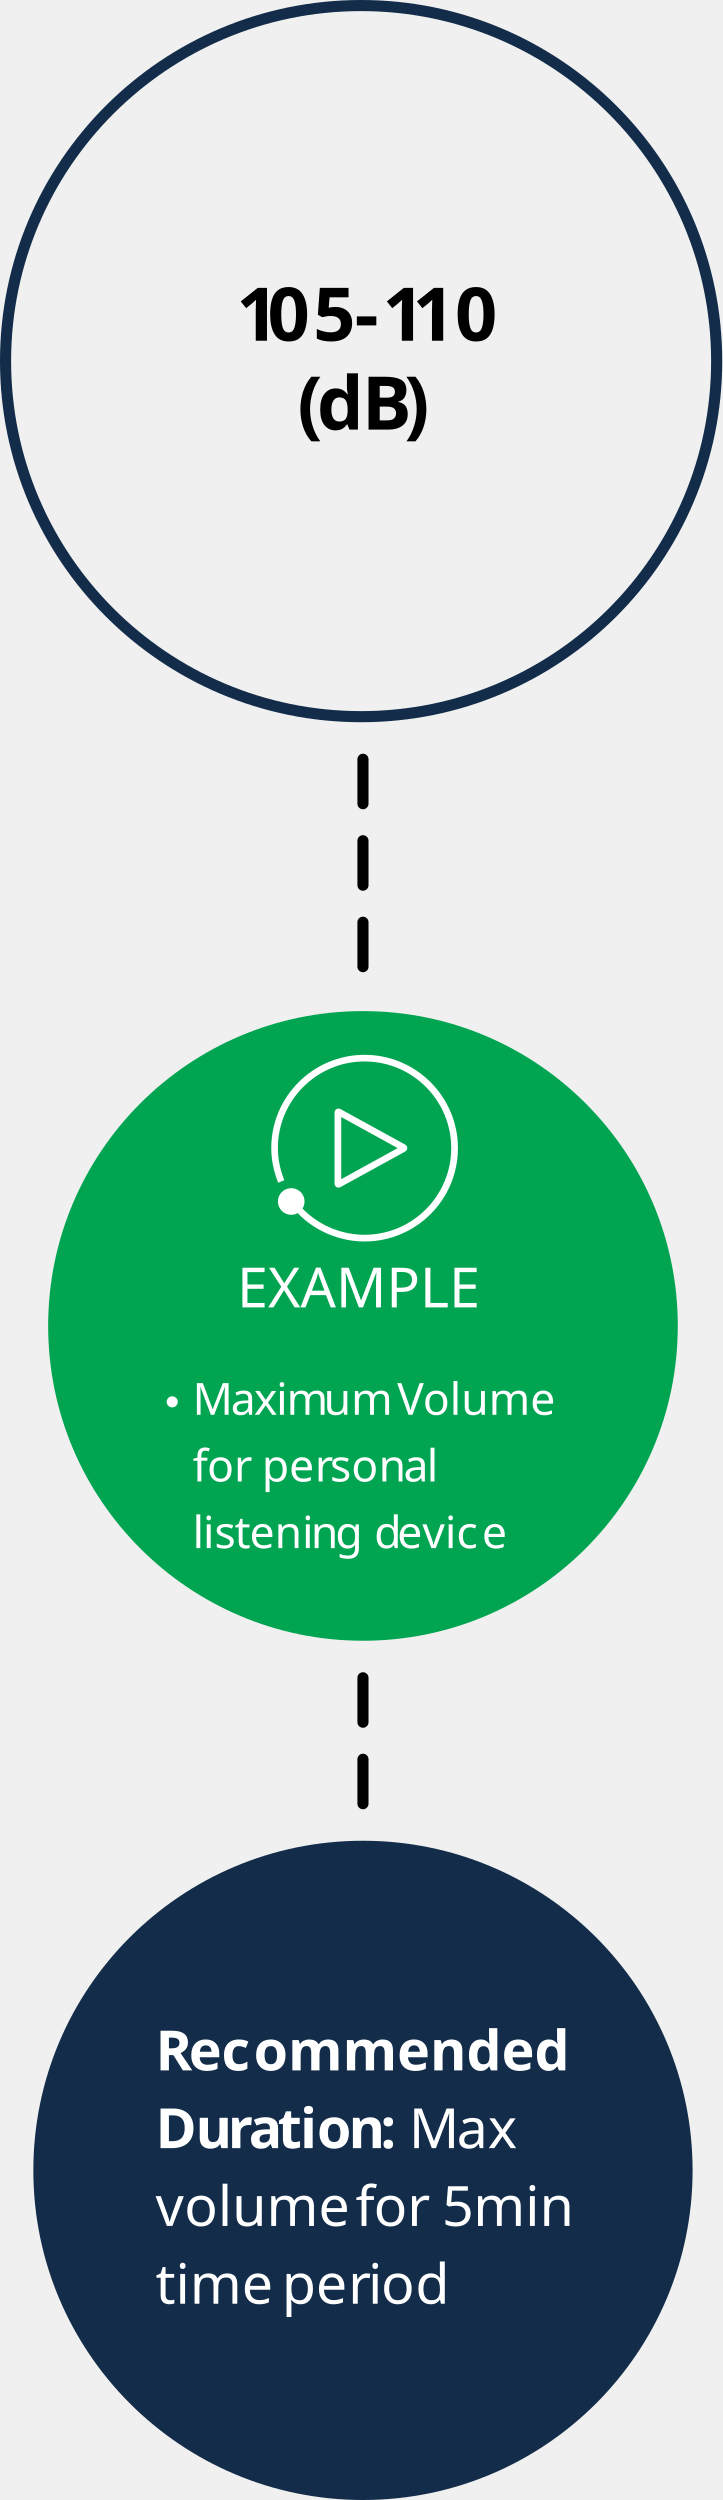
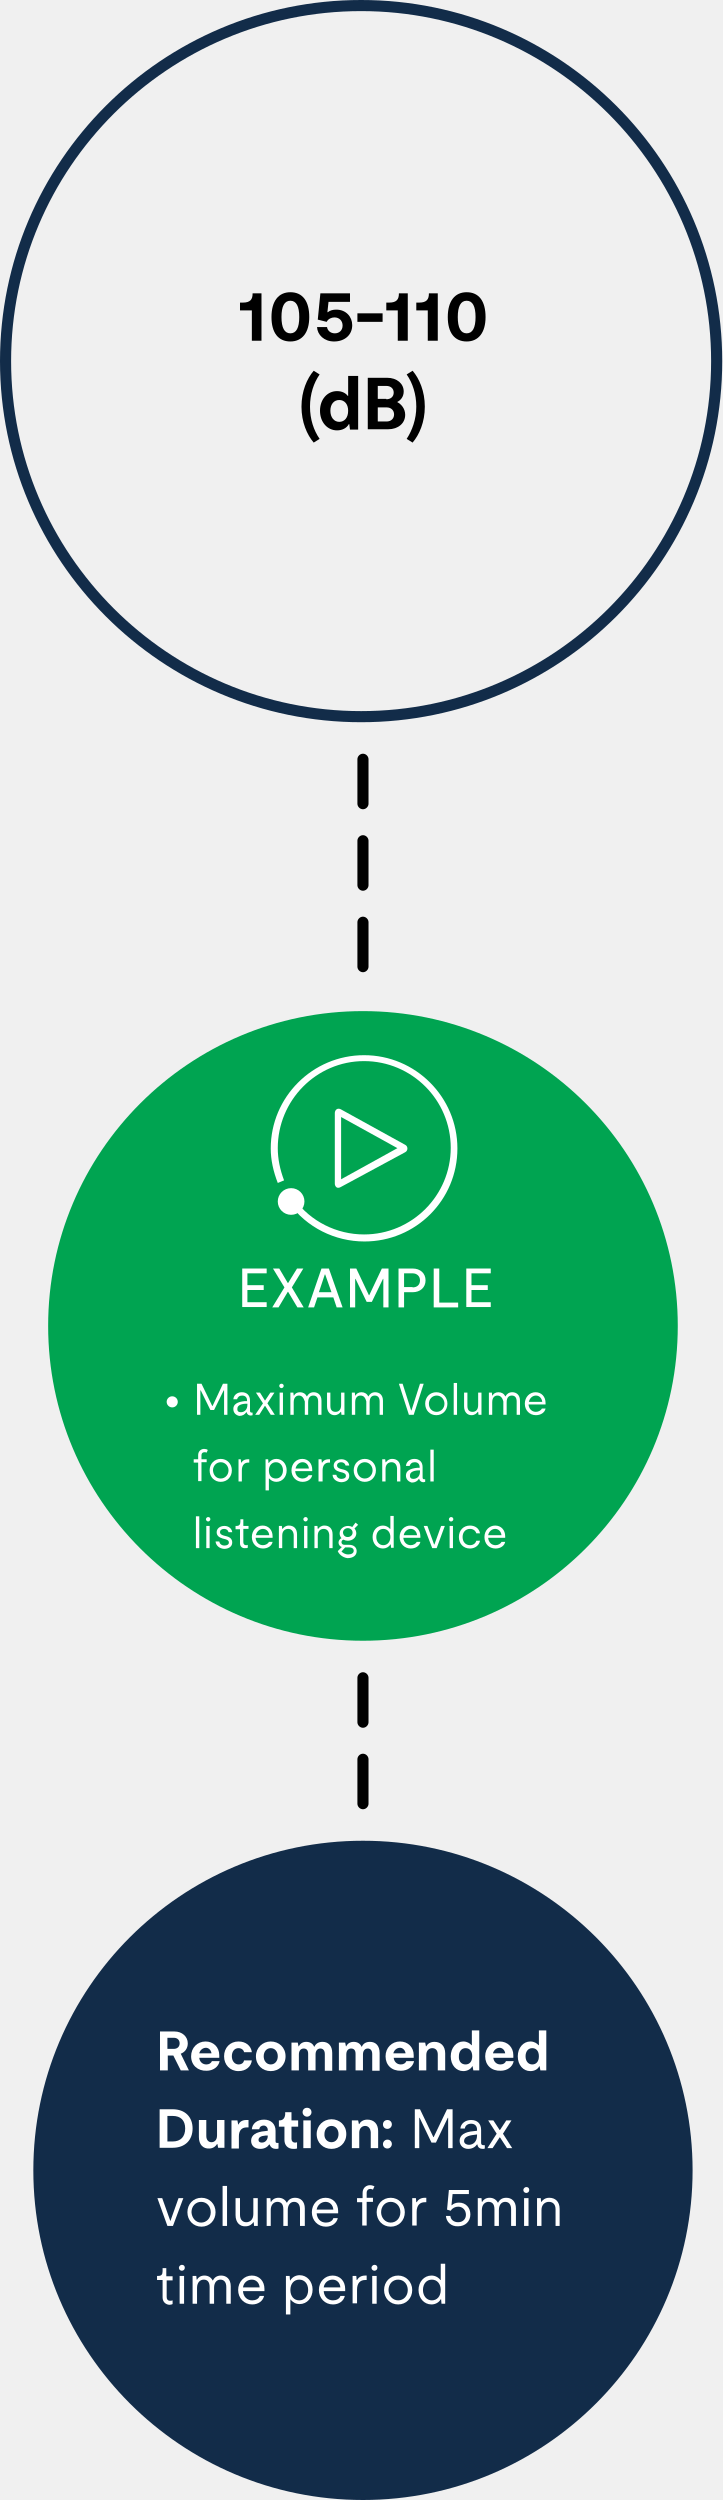
- <svg xmlns="http://www.w3.org/2000/svg" id="Working_File" viewBox="0 0 195 675">
-   <defs>
-     <style>.cls-1,.cls-2,.cls-3{fill:none;}.cls-4{letter-spacing:-.01em;}.cls-5{letter-spacing:.01em;}.cls-6{letter-spacing:-.04em;}.cls-7{letter-spacing:-.02em;}.cls-8{letter-spacing:-.02em;}.cls-9{font-size:12px;}.cls-9,.cls-10,.cls-11,.cls-12,.cls-13{fill:#fff;}.cls-9,.cls-10,.cls-12,.cls-14,.cls-15,.cls-13{isolation:isolate;}.cls-9,.cls-13{font-family:ULModerat-Regular, 'UL Moderat';}.cls-16{letter-spacing:0em;}.cls-17{letter-spacing:0em;}.cls-18{letter-spacing:0em;}.cls-10,.cls-12,.cls-13{font-size:15px;}.cls-10,.cls-14{font-family:ULModerat-Bold, 'UL Moderat';font-weight:700;}.cls-19{fill:#00a451;}.cls-20{fill:#122c49;}.cls-21{letter-spacing:-.02em;}.cls-22{letter-spacing:-.02em;}.cls-12{font-family:ULModerat-Medium, 'UL Moderat';font-weight:500;}.cls-23{letter-spacing:-.01em;}.cls-24{letter-spacing:0em;}.cls-25{letter-spacing:0em;}.cls-26{letter-spacing:0em;}.cls-14{font-size:20px;}.cls-27{letter-spacing:-.04em;}.cls-28{letter-spacing:0em;}.cls-29{letter-spacing:0em;}.cls-30{letter-spacing:0em;}.cls-31{letter-spacing:-.03em;}.cls-32{letter-spacing:-.01em;}.cls-33{letter-spacing:0em;}.cls-34{letter-spacing:-.06em;}.cls-35{letter-spacing:0em;}.cls-36{letter-spacing:0em;}.cls-37{letter-spacing:-.05em;}.cls-38{letter-spacing:0em;}.cls-2{stroke:#000;stroke-linecap:round;}.cls-2,.cls-3{stroke-width:3px;}.cls-3{stroke:#122c49;}.cls-39{letter-spacing:-.02em;}.cls-40{letter-spacing:-.02em;}.cls-41{letter-spacing:-.07em;}.cls-42{letter-spacing:0em;}.cls-43{letter-spacing:0em;}.cls-44{letter-spacing:-.01em;}.cls-45{letter-spacing:0em;}.cls-46{letter-spacing:-.02em;}.cls-47{letter-spacing:-.02em;}</style>
-   </defs>
-   <line id="Line_118" class="cls-2" x1="98" y1="453" x2="98" y2="465" />
-   <line id="Line_119" class="cls-2" x1="98" y1="249" x2="98" y2="261" />
-   <line id="Line_134" class="cls-2" x1="98" y1="227" x2="98" y2="239" />
-   <line id="Line_135" class="cls-2" x1="98" y1="205" x2="98" y2="217" />
-   <line id="Line_120" class="cls-2" x1="98" y1="475" x2="98" y2="487" />
+ <svg xmlns="http://www.w3.org/2000/svg" version="1.1" id="Working_File" x="0px" y="0px" viewBox="0 0 195 675" style="enable-background:new 0 0 195 675;" xml:space="preserve">
+   <style type="text/css">
+ 	.st0{fill:none;}
+ 	.st1{fill:#122C49;}
+ 	.st2{fill:#00A451;}
+ 	.st3{enable-background:new    ;}
+ 	.st4{fill:#FFFFFF;}
+ </style>
+   <g id="Line_118">
+     <path d="M98,466.5c-0.8,0-1.5-0.7-1.5-1.5v-12c0-0.8,0.7-1.5,1.5-1.5c0.8,0,1.5,0.7,1.5,1.5v12C99.5,465.8,98.8,466.5,98,466.5z" />
+   </g>
+   <g id="Line_119">
+     <path d="M98,262.5c-0.8,0-1.5-0.7-1.5-1.5v-12c0-0.8,0.7-1.5,1.5-1.5c0.8,0,1.5,0.7,1.5,1.5v12C99.5,261.8,98.8,262.5,98,262.5z" />
+   </g>
+   <g id="Line_134">
+     <path d="M98,240.5c-0.8,0-1.5-0.7-1.5-1.5v-12c0-0.8,0.7-1.5,1.5-1.5c0.8,0,1.5,0.7,1.5,1.5v12C99.5,239.8,98.8,240.5,98,240.5z" />
+   </g>
+   <g id="Line_135">
+     <path d="M98,218.5c-0.8,0-1.5-0.7-1.5-1.5v-12c0-0.8,0.7-1.5,1.5-1.5c0.8,0,1.5,0.7,1.5,1.5v12C99.5,217.8,98.8,218.5,98,218.5z" />
+   </g>
+   <g id="Line_120">
+     <path d="M98,488.5c-0.8,0-1.5-0.7-1.5-1.5v-12c0-0.8,0.7-1.5,1.5-1.5c0.8,0,1.5,0.7,1.5,1.5v12C99.5,487.8,98.8,488.5,98,488.5z" />
+   </g>
  <g id="Group_188">
    <g id="Ellipse_6">
-       <circle class="cls-1" cx="97.5" cy="97.5" r="97.5" />
-       <circle class="cls-3" cx="97.5" cy="97.5" r="96" />
-     </g>
-     <circle id="Ellipse_53" class="cls-19" cx="98" cy="358" r="85" />
+       <g>
+         <circle class="st0" cx="97.5" cy="97.5" r="97.5" />
+       </g>
+       <g>
+         <path class="st1" d="M97.5,195C43.7,195,0,151.3,0,97.5S43.7,0,97.5,0S195,43.7,195,97.5S151.3,195,97.5,195z M97.5,3     C45.4,3,3,45.4,3,97.5S45.4,192,97.5,192S192,149.6,192,97.5S149.6,3,97.5,3z" />
+       </g>
+     </g>
+     <g id="Ellipse_53">
+       <circle class="st2" cx="98" cy="358" r="85" />
+     </g>
    <g id="Group_86">
      <g id="Group_35">
        <g id="Group_27">
-           <g id="Maximum_Volume_for_personal_listening_device" class="cls-15">
-             <text class="cls-9" transform="translate(52 382)">
-               <tspan class="cls-22" x="0" y="0">M</tspan>
-               <tspan x="10.31" y="0">a</tspan>
-               <tspan class="cls-45" x="16.56" y="0">x</tspan>
-               <tspan class="cls-28" x="22.57" y="0">i</tspan>
-               <tspan class="cls-45" x="25.38" y="0">m</tspan>
-               <tspan class="cls-28" x="35.39" y="0">um </tspan>
-               <tspan class="cls-34" x="55.24" y="0">V</tspan>
-               <tspan x="62.17" y="0">olume </tspan>
-             </text>
-             <text class="cls-9" transform="translate(52 400)">
-               <tspan class="cls-7" x="0" y="0">f</tspan>
-               <tspan x="3.92" y="0">or </tspan>
-               <tspan class="cls-26" x="18.7" y="0">p</tspan>
-               <tspan class="cls-28" x="26.05" y="0">e</tspan>
-               <tspan class="cls-47" x="33.02" y="0">r</tspan>
-               <tspan class="cls-35" x="37.1" y="0">s</tspan>
-               <tspan x="42.86" y="0">o</tspan>
-               <tspan class="cls-45" x="50.23" y="0">n</tspan>
-               <tspan class="cls-16" x="56.95" y="0">a</tspan>
-               <tspan class="cls-28" x="63.23" y="0">l </tspan>
-             </text>
-             <text class="cls-9" transform="translate(52 418)">
-               <tspan x="0" y="0">l</tspan>
-               <tspan class="cls-42" x="2.81" y="0">is</tspan>
-               <tspan class="cls-4" x="11.34" y="0">t</tspan>
-               <tspan class="cls-24" x="15.38" y="0">eni</tspan>
-               <tspan class="cls-40" x="31.94" y="0">n</tspan>
-               <tspan x="38.54" y="0">g d</tspan>
-               <tspan class="cls-47" x="55.26" y="0">e</tspan>
-               <tspan class="cls-28" x="62.03" y="0">vi</tspan>
-               <tspan class="cls-42" x="71.24" y="0">c</tspan>
-               <tspan x="78.12" y="0">e</tspan>
-             </text>
+           <g id="Maximum_Volume_for_personal_listening_device">
+             <g class="st3">
+               <path class="st4" d="M53.2,373.6h1.2l2.9,6h0.1l2.8-6h1.2v8.4h-0.9v-6.6h-0.1l-2.6,5.3h-1l-2.6-5.3h-0.1v6.6h-0.9V373.6z" />
+             </g>
+             <g class="st3">
+               <path class="st4" d="M63,380.4c0-1.2,1-1.9,3.1-2.1l0.6,0v-0.2c0-0.8-0.5-1.3-1.3-1.3c-0.8,0-1.2,0.4-1.4,1h-1        c0.1-1.1,1-1.9,2.3-1.9c1.3,0,2.2,0.8,2.2,2.2v2.8c0,0.4,0.2,0.5,0.5,0.5c0,0,0.1,0,0.2,0v0.7c-0.1,0-0.3,0.1-0.5,0.1        c-0.5,0-1-0.3-1.1-0.9v0h-0.1c-0.4,0.6-1,1-1.9,1C63.7,382.1,63,381.5,63,380.4z M65,381.3c1.1,0,1.8-0.8,1.8-2V379l-0.5,0        c-1.5,0.1-2.2,0.6-2.2,1.3C64,381,64.4,381.3,65,381.3z" />
+             </g>
+             <g class="st3">
+               <path class="st4" d="M71,378.9l-1.9-2.9h1.1l1.3,2.1h0.1L73,376h1.1l-1.9,2.9l2,3.1h-1.1l-1.5-2.4h-0.1L70,382h-1.1L71,378.9z        " />
+             </g>
+             <g class="st3">
+               <path class="st4" d="M76,373.6c0.4,0,0.6,0.3,0.6,0.6s-0.3,0.6-0.6,0.6s-0.6-0.3-0.6-0.6S75.6,373.6,76,373.6z M75.5,376h0.9        v6h-0.9V376z" />
+             </g>
+             <g class="st3">
+               <path class="st4" d="M80.7,376.8c-0.7,0-1.4,0.5-1.4,1.8v3.4h-0.9v-6h0.8l0.1,0.8h0.1c0.2-0.5,0.8-0.9,1.6-0.9        c0.8,0,1.5,0.4,1.8,1.1h0.1c0.3-0.6,0.9-1.1,1.8-1.1c1.1,0,2.1,0.7,2.1,2.3v3.8h-0.9v-3.6c0-1.2-0.6-1.6-1.3-1.6        c-0.8,0-1.4,0.5-1.4,1.8v3.4h-0.9v-3.6C81.9,377.2,81.4,376.8,80.7,376.8z" />
+             </g>
+             <g class="st3">
+               <path class="st4" d="M88.3,379.7V376h0.9v3.6c0,1.2,0.6,1.6,1.4,1.6c0.8,0,1.5-0.5,1.5-1.8V376h0.9v6h-0.8l-0.1-0.8h-0.1        c-0.3,0.4-0.8,0.9-1.7,0.9C89.3,382.1,88.3,381.3,88.3,379.7z" />
+               <path class="st4" d="M97.3,376.8c-0.7,0-1.4,0.5-1.4,1.8v3.4H95v-6h0.8l0.1,0.8h0.1c0.2-0.5,0.8-0.9,1.6-0.9        c0.8,0,1.5,0.4,1.8,1.1h0.1c0.3-0.6,0.9-1.1,1.8-1.1c1.1,0,2.1,0.7,2.1,2.3v3.8h-0.9v-3.6c0-1.2-0.6-1.6-1.3-1.6        c-0.8,0-1.4,0.5-1.4,1.8v3.4h-0.9v-3.6C98.6,377.2,98.1,376.8,97.3,376.8z" />
+             </g>
+             <g class="st3">
+               <path class="st4" d="M107.7,373.6h1l2.3,7.2h0.1l2.3-7.2h1l-2.7,8.4h-1.3L107.7,373.6z" />
+             </g>
+             <g class="st3">
+               <path class="st4" d="M114.8,379c0-1.8,1.3-3.1,3-3.1c1.7,0,3,1.3,3,3.1c0,1.8-1.3,3.1-3,3.1        C116.1,382.1,114.8,380.8,114.8,379z M117.9,381.2c1.2,0,2.1-1,2.1-2.2c0-1.2-0.9-2.2-2.1-2.2c-1.2,0-2.1,1-2.1,2.2        C115.8,380.3,116.7,381.2,117.9,381.2z" />
+               <path class="st4" d="M122.5,373.4h0.9v8.6h-0.9V373.4z" />
+               <path class="st4" d="M125.3,379.7V376h0.9v3.6c0,1.2,0.6,1.6,1.4,1.6c0.8,0,1.5-0.5,1.5-1.8V376h0.9v6h-0.8l-0.1-0.8h-0.1        c-0.3,0.4-0.8,0.9-1.7,0.9C126.2,382.1,125.3,381.3,125.3,379.7z" />
+               <path class="st4" d="M134.3,376.8c-0.7,0-1.4,0.5-1.4,1.8v3.4h-0.9v-6h0.8l0.1,0.8h0.1c0.2-0.5,0.8-0.9,1.6-0.9        c0.8,0,1.5,0.4,1.8,1.1h0.1c0.3-0.6,0.9-1.1,1.8-1.1c1.1,0,2.1,0.7,2.1,2.3v3.8h-0.9v-3.6c0-1.2-0.6-1.6-1.3-1.6        c-0.8,0-1.4,0.5-1.4,1.8v3.4h-0.9v-3.6C135.6,377.2,135,376.8,134.3,376.8z" />
+               <path class="st4" d="M141.7,379c0-1.8,1.3-3.1,2.9-3.1c1.6,0,2.7,1.2,2.7,2.9c0,0.1,0,0.3,0,0.4h-4.6c0.1,1.2,0.9,2,2,2        c0.7,0,1.4-0.4,1.6-0.9h1c-0.2,1.1-1.3,1.8-2.6,1.8C143,382.1,141.7,380.8,141.7,379z M146.4,378.5c-0.1-1-0.8-1.7-1.7-1.7        s-1.7,0.7-1.9,1.7H146.4z" />
+             </g>
+             <g class="st3">
+               <path class="st4" d="M53.5,394.9h-1.2V394h1.2v-1.1c0-1.1,0.8-1.7,1.6-1.7c0.4,0,0.8,0.1,1,0.3l-0.3,0.7        c-0.2-0.1-0.4-0.1-0.6-0.1c-0.5,0-0.8,0.3-0.8,0.8v1.1h1.4v0.8h-1.4v5.1h-0.9V394.9z" />
+             </g>
+             <g class="st3">
+               <path class="st4" d="M56.6,397c0-1.8,1.3-3.1,3-3.1c1.7,0,3,1.3,3,3.1c0,1.8-1.3,3.1-3,3.1C57.9,400.1,56.6,398.8,56.6,397z         M59.6,399.2c1.2,0,2.1-1,2.1-2.2c0-1.2-0.9-2.2-2.1-2.2c-1.2,0-2.1,1-2.1,2.2C57.6,398.3,58.4,399.2,59.6,399.2z" />
+               <path class="st4" d="M64.2,394H65l0.1,0.9h0.1c0.2-0.4,0.7-0.9,1.8-0.9c0.1,0,0.2,0,0.3,0v0.9c-0.2,0-0.2,0-0.3,0        c-1,0-1.7,0.7-1.7,2.1v3h-0.9V394z" />
+             </g>
+             <g class="st3">
+               <path class="st4" d="M71.6,394h0.8l0.1,1h0.1c0.4-0.7,1.2-1.1,2-1.1c1.6,0,2.8,1.3,2.8,3.1s-1.2,3.1-2.8,3.1        c-0.8,0-1.5-0.4-1.9-0.9h-0.1v3.2h-0.9V394z M74.5,399.2c1.1,0,1.9-0.9,1.9-2.2c0-1.3-0.8-2.2-1.9-2.2c-1.1,0-1.9,0.9-1.9,2.2        C72.6,398.4,73.3,399.2,74.5,399.2z" />
+             </g>
+             <g class="st3">
+               <path class="st4" d="M78.7,397c0-1.8,1.3-3.1,2.9-3.1c1.6,0,2.7,1.2,2.7,2.9c0,0.1,0,0.3,0,0.4h-4.6c0.1,1.2,0.9,2,2,2        c0.7,0,1.4-0.4,1.6-0.9h1c-0.2,1.1-1.3,1.8-2.6,1.8C80,400.1,78.7,398.8,78.7,397z M83.4,396.5c-0.1-1-0.8-1.7-1.7-1.7        c-0.9,0-1.7,0.7-1.9,1.7H83.4z" />
+             </g>
+             <g class="st3">
+               <path class="st4" d="M86,394h0.8l0.1,0.9h0.1c0.2-0.4,0.7-0.9,1.8-0.9c0.1,0,0.2,0,0.3,0v0.9c-0.2,0-0.2,0-0.3,0        c-1,0-1.7,0.7-1.7,2.1v3H86V394z" />
+             </g>
+             <g class="st3">
+               <path class="st4" d="M89.8,398.2h1c0.1,0.6,0.6,1.1,1.4,1.1c0.7,0,1.2-0.3,1.2-0.8c0-0.5-0.3-0.7-0.9-0.9l-0.8-0.2        c-1-0.3-1.6-0.8-1.6-1.7c0-1,0.9-1.7,2.1-1.7c1.1,0,2,0.7,2.1,1.7h-1c-0.1-0.5-0.5-0.9-1.2-0.9c-0.6,0-1.1,0.3-1.1,0.9        c0,0.4,0.3,0.7,1,0.9l0.8,0.2c1.1,0.3,1.5,0.9,1.5,1.7c0,1.1-1,1.7-2.2,1.7C90.8,400.1,89.8,399.3,89.8,398.2z" />
+             </g>
+             <g class="st3">
+               <path class="st4" d="M95.5,397c0-1.8,1.3-3.1,3-3.1c1.7,0,3,1.3,3,3.1c0,1.8-1.3,3.1-3,3.1C96.8,400.1,95.5,398.8,95.5,397z         M98.5,399.2c1.2,0,2.1-1,2.1-2.2c0-1.2-0.9-2.2-2.1-2.2c-1.2,0-2.1,1-2.1,2.2C96.5,398.3,97.3,399.2,98.5,399.2z" />
+             </g>
+             <g class="st3">
+               <path class="st4" d="M105.7,394.8c-0.8,0-1.6,0.5-1.6,1.8v3.4h-0.9v-6h0.8l0.1,0.8h0.1c0.3-0.4,0.8-0.9,1.7-0.9        c1.3,0,2.2,0.8,2.2,2.4v3.7h-0.9v-3.6C107.1,395.3,106.5,394.8,105.7,394.8z" />
+             </g>
+             <g class="st3">
+               <path class="st4" d="M109.6,398.4c0-1.2,1-1.9,3.1-2.1l0.6,0v-0.2c0-0.8-0.5-1.3-1.3-1.3c-0.8,0-1.2,0.4-1.4,1h-1        c0.1-1.1,1-1.9,2.3-1.9c1.3,0,2.2,0.8,2.2,2.2v2.8c0,0.4,0.2,0.5,0.5,0.5c0,0,0.1,0,0.2,0v0.7c-0.1,0-0.3,0.1-0.5,0.1        c-0.5,0-1-0.3-1.1-0.9v0h-0.1c-0.4,0.6-1,1-1.9,1C110.4,400.1,109.6,399.5,109.6,398.4z M111.6,399.3c1.1,0,1.8-0.8,1.8-2V397        l-0.5,0c-1.5,0.1-2.2,0.6-2.2,1.3C110.6,399,111,399.3,111.6,399.3z" />
+             </g>
+             <g class="st3">
+               <path class="st4" d="M116.2,391.4h0.9v8.6h-0.9V391.4z" />
+             </g>
+             <g class="st3">
+               <path class="st4" d="M52.9,409.4h0.9v8.6h-0.9V409.4z" />
+             </g>
+             <g class="st3">
+               <path class="st4" d="M56.2,409.6c0.4,0,0.6,0.3,0.6,0.6s-0.3,0.6-0.6,0.6s-0.6-0.3-0.6-0.6S55.9,409.6,56.2,409.6z M55.7,412        h0.9v6h-0.9V412z" />
+               <path class="st4" d="M58.2,416.2h1c0.1,0.6,0.6,1.1,1.4,1.1c0.7,0,1.2-0.3,1.2-0.8c0-0.5-0.3-0.7-0.9-0.9l-0.8-0.2        c-1-0.3-1.6-0.8-1.6-1.7c0-1,0.9-1.7,2.1-1.7c1.1,0,2,0.7,2.1,1.7h-1c-0.1-0.5-0.5-0.9-1.2-0.9c-0.6,0-1.1,0.3-1.1,0.9        c0,0.4,0.3,0.7,1,0.9l0.8,0.2c1.1,0.3,1.5,0.9,1.5,1.7c0,1.1-1,1.7-2.2,1.7C59.2,418.1,58.3,417.3,58.2,416.2z" />
+             </g>
+             <g class="st3">
+               <path class="st4" d="M64.8,416.7v-3.8h-1.2V412h0.3c0.7,0,1-0.4,1-1.1l0-0.7h0.8v1.8h1.4v0.8h-1.4v3.6c0,0.5,0.3,0.8,0.7,0.8        c0.2,0,0.4,0,0.5-0.1v0.8c-0.2,0.1-0.4,0.1-0.7,0.1C65.5,418.1,64.8,417.6,64.8,416.7z" />
+             </g>
+             <g class="st3">
+               <path class="st4" d="M68,415c0-1.8,1.3-3.1,2.9-3.1c1.6,0,2.7,1.2,2.7,2.9c0,0.1,0,0.3,0,0.4H69c0.1,1.2,0.9,2,2,2        c0.7,0,1.4-0.4,1.6-0.9h1c-0.2,1.1-1.3,1.8-2.6,1.8C69.3,418.1,68,416.8,68,415z M72.7,414.5c-0.1-1-0.8-1.7-1.7-1.7        c-0.9,0-1.7,0.7-1.9,1.7H72.7z" />
+               <path class="st4" d="M77.8,412.8c-0.8,0-1.6,0.5-1.6,1.8v3.4h-0.9v-6h0.8l0.1,0.8h0.1c0.3-0.4,0.8-0.9,1.7-0.9        c1.3,0,2.2,0.8,2.2,2.4v3.7h-0.9v-3.6C79.2,413.3,78.6,412.8,77.8,412.8z" />
+               <path class="st4" d="M82.5,409.6c0.4,0,0.6,0.3,0.6,0.6s-0.3,0.6-0.6,0.6s-0.6-0.3-0.6-0.6S82.2,409.6,82.5,409.6z M82.1,412        H83v6h-0.9V412z" />
+             </g>
+             <g class="st3">
+               <path class="st4" d="M87.4,412.8c-0.8,0-1.6,0.5-1.6,1.8v3.4h-0.9v-6h0.8l0.1,0.8h0.1c0.3-0.4,0.8-0.9,1.7-0.9        c1.3,0,2.2,0.8,2.2,2.4v3.7h-0.9v-3.6C88.8,413.3,88.2,412.8,87.4,412.8z" />
+             </g>
+             <g class="st3">
+               <path class="st4" d="M91.2,418.8l1.1-1.1c-0.6-0.2-0.9-0.7-0.9-1.2c0-0.6,0.4-1,0.8-1.2c-0.3-0.3-0.5-0.8-0.5-1.3        c0-1.1,1-2,2.3-2c0.4,0,0.8,0.1,1.1,0.3l0.9-1.2l0.7,0.6l-1,1c0.3,0.3,0.5,0.8,0.5,1.3c0,1.1-1,2-2.3,2        c-0.4,0-0.8-0.1-1.2-0.3c-0.3,0.1-0.5,0.4-0.5,0.7c0,0.4,0.3,0.7,0.8,0.7h1.3c1.2,0,2,0.7,2,1.7c0,1.2-1,1.9-2.5,1.9        C92.3,420.5,91.4,419.4,91.2,418.8z M94,419.7c0.8,0,1.5-0.3,1.5-1c0-0.6-0.5-0.9-1.2-0.9h-1.1l-1,1.1        C92.5,419.2,93.1,419.7,94,419.7z M93.9,415c0.7,0,1.3-0.5,1.3-1.2c0-0.7-0.6-1.2-1.3-1.2c-0.7,0-1.3,0.5-1.3,1.2        C92.7,414.6,93.2,415,93.9,415z" />
+               <path class="st4" d="M105.6,418l-0.1-1h-0.1c-0.4,0.7-1.2,1.1-2,1.1c-1.6,0-2.8-1.3-2.8-3.1s1.2-3.1,2.8-3.1        c0.8,0,1.5,0.4,1.9,0.9h0.1v-3.5h0.9v8.6H105.6z M103.5,417.2c1.1,0,1.9-0.9,1.9-2.2c0-1.3-0.8-2.2-1.9-2.2        c-1.1,0-1.9,0.9-1.9,2.2C101.6,416.3,102.4,417.2,103.5,417.2z" />
+             </g>
+             <g class="st3">
+               <path class="st4" d="M107.9,415c0-1.8,1.3-3.1,2.9-3.1c1.6,0,2.7,1.2,2.7,2.9c0,0.1,0,0.3,0,0.4h-4.6c0.1,1.2,0.9,2,2,2        c0.7,0,1.4-0.4,1.6-0.9h1c-0.2,1.1-1.3,1.8-2.6,1.8C109.2,418.1,107.9,416.8,107.9,415z M112.6,414.5c-0.1-1-0.8-1.7-1.7-1.7        c-0.9,0-1.7,0.7-1.9,1.7H112.6z" />
+             </g>
+             <g class="st3">
+               <path class="st4" d="M114.4,412h1l1.8,5h0.1l1.8-5h1l-2.2,6h-1.2L114.4,412z" />
+               <path class="st4" d="M121.8,409.6c0.4,0,0.6,0.3,0.6,0.6s-0.3,0.6-0.6,0.6c-0.4,0-0.6-0.3-0.6-0.6S121.5,409.6,121.8,409.6z         M121.4,412h0.9v6h-0.9V412z" />
+             </g>
+             <g class="st3">
+               <path class="st4" d="M123.9,415c0-1.8,1.2-3.1,3-3.1c1.4,0,2.5,0.8,2.7,2.1h-1c-0.2-0.7-0.8-1.2-1.7-1.2c-1.2,0-2,0.9-2,2.2        c0,1.3,0.8,2.2,2,2.2c0.9,0,1.5-0.5,1.7-1.2h1c-0.2,1.2-1.3,2.1-2.7,2.1C125.1,418.1,123.9,416.8,123.9,415z" />
+             </g>
+             <g class="st3">
+               <path class="st4" d="M130.8,415c0-1.8,1.3-3.1,2.9-3.1c1.6,0,2.7,1.2,2.7,2.9c0,0.1,0,0.3,0,0.4h-4.6c0.1,1.2,0.9,2,2,2        c0.7,0,1.4-0.4,1.6-0.9h1c-0.2,1.1-1.3,1.8-2.6,1.8C132,418.1,130.8,416.8,130.8,415z M135.4,414.5c-0.1-1-0.8-1.7-1.7-1.7        s-1.7,0.7-1.9,1.7H135.4z" />
+             </g>
          </g>
-           <circle id="Ellipse_14" class="cls-11" cx="46.5" cy="378.5" r="1.5" />
+           <g id="Ellipse_14">
+             <circle class="st4" cx="46.5" cy="378.5" r="1.5" />
+           </g>
        </g>
      </g>
    </g>
    <g id="Group_87">
-       <circle id="Ellipse_18" class="cls-20" cx="98" cy="586" r="89" />
-       <g id="Recommended_Duration:_Max_volume_for_5min_time_period" class="cls-15">
-         <text class="cls-10" transform="translate(42 559)">
-           <tspan class="cls-27" x="0" y="0">R</tspan>
-           <tspan class="cls-38" x="8.98" y="0">e</tspan>
-           <tspan class="cls-43" x="17.81" y="0">c</tspan>
-           <tspan x="26.48" y="0">ommended</tspan>
-         </text>
-         <text class="cls-10" transform="translate(42 580)">
-           <tspan class="cls-25" x="0" y="0">D</tspan>
-           <tspan class="cls-38" x="10.8" y="0">u</tspan>
-           <tspan class="cls-32" x="19.5" y="0">r</tspan>
-           <tspan class="cls-23" x="25.15" y="0">a</tspan>
-           <tspan class="cls-29" x="32.98" y="0">t</tspan>
-           <tspan x="39.01" y="0">io</tspan>
-           <tspan class="cls-46" x="52.11" y="0">n</tspan>
-           <tspan x="60.7" y="0">: </tspan>
-         </text>
-         <text class="cls-13" transform="translate(110.4 580)">
-           <tspan class="cls-21" x="0" y="0">M</tspan>
-           <tspan x="12.89" y="0">ax </tspan>
-         </text>
-         <text class="cls-13" transform="translate(42 601)">
-           <tspan class="cls-21" x="0" y="0">v</tspan>
-           <tspan x="7.74" y="0">olume </tspan>
-           <tspan class="cls-8" x="53.98" y="0">f</tspan>
-           <tspan x="58.89" y="0">or </tspan>
-           <tspan class="cls-39" x="77.35" y="0">5</tspan>
-           <tspan x="85.78" y="0">min </tspan>
-         </text>
-         <text class="cls-13" transform="translate(42 622)">
-           <tspan class="cls-5" x="0" y="0">t</tspan>
-           <tspan x="5.38" y="0">ime </tspan>
-           <tspan class="cls-36" x="34.09" y="0">p</tspan>
-           <tspan x="43.29" y="0">e</tspan>
-           <tspan class="cls-18" x="52" y="0">r</tspan>
-           <tspan x="57.37" y="0">i</tspan>
-           <tspan class="cls-36" x="60.88" y="0">o</tspan>
-           <tspan x="70.14" y="0">d</tspan>
-         </text>
+       <g id="Ellipse_18">
+         <circle class="st1" cx="98" cy="586" r="89" />
+       </g>
+       <g id="Recommended_Duration:_Max_volume_for_5min_time_period">
+         <g class="st3">
+           <path class="st4" d="M43.1,548.5h4c2.1,0,3.6,1.4,3.6,3.2c0,1.4-0.8,2.4-1.9,2.8L51,559h-2.2l-2-4h-1.5v4h-2.1V548.5z       M46.9,553.2c1,0,1.6-0.6,1.6-1.5c0-0.9-0.6-1.5-1.6-1.5h-1.7v3H46.9z" />
+         </g>
+         <g class="st3">
+           <path class="st4" d="M51.6,555.2c0-2.3,1.7-4,3.9-4c2.1,0,3.7,1.5,3.7,3.7c0,0.2,0,0.4,0,0.7h-5.4c0.1,1.1,0.9,1.8,1.9,1.8      c0.7,0,1.3-0.3,1.5-0.9h2.1c-0.3,1.6-1.8,2.6-3.5,2.6C53.4,559.2,51.6,557.6,51.6,555.2z M57.1,554.4c-0.1-0.9-0.8-1.5-1.5-1.5      c-0.8,0-1.6,0.6-1.8,1.5H57.1z" />
+         </g>
+         <g class="st3">
+           <path class="st4" d="M60.5,555.2c0-2.3,1.6-4,3.9-4c2,0,3.4,1.2,3.6,2.9h-2.1c-0.1-0.6-0.7-1.1-1.5-1.1c-1.1,0-1.8,0.9-1.8,2.2      c0,1.3,0.8,2.2,1.8,2.2c0.9,0,1.4-0.5,1.5-1.1H68c-0.2,1.7-1.6,2.9-3.6,2.9C62.1,559.2,60.5,557.5,60.5,555.2z" />
+         </g>
+         <g class="st3">
+           <path class="st4" d="M69.1,555.2c0-2.3,1.8-4,4-4s4,1.6,4,4c0,2.4-1.8,4-4,4S69.1,557.6,69.1,555.2z M73.1,557.4      c1.1,0,1.9-0.9,1.9-2.2c0-1.3-0.8-2.2-1.9-2.2c-1.1,0-1.9,0.9-1.9,2.2C71.2,556.5,72,557.4,73.1,557.4z" />
+           <path class="st4" d="M82,553.1c-0.7,0-1.3,0.5-1.3,1.6v4.3h-2v-7.5h1.7l0.2,1h0.1c0.3-0.7,1-1.2,2-1.2c1,0,1.8,0.5,2.1,1.3h0.1      c0.4-0.9,1.2-1.3,2.2-1.3c1.5,0,2.6,1,2.6,3v4.8h-2v-4.5c0-1-0.5-1.5-1.2-1.5c-0.7,0-1.3,0.5-1.3,1.6v4.3h-2v-4.5      C83.2,553.5,82.7,553.1,82,553.1z" />
+           <path class="st4" d="M94.8,553.1c-0.7,0-1.3,0.5-1.3,1.6v4.3h-2v-7.5h1.7l0.2,1h0.1c0.3-0.7,1-1.2,2-1.2c1,0,1.8,0.5,2.1,1.3      h0.1c0.4-0.9,1.2-1.3,2.2-1.3c1.5,0,2.6,1,2.6,3v4.8h-2v-4.5c0-1-0.5-1.5-1.2-1.5c-0.7,0-1.3,0.5-1.3,1.6v4.3h-2v-4.5      C96,553.5,95.5,553.1,94.8,553.1z" />
+           <path class="st4" d="M104.1,555.2c0-2.3,1.7-4,3.9-4c2.1,0,3.7,1.5,3.7,3.7c0,0.2,0,0.4,0,0.7h-5.4c0.1,1.1,0.9,1.8,1.9,1.8      c0.7,0,1.3-0.3,1.5-0.9h2.1c-0.3,1.6-1.8,2.6-3.5,2.6C105.8,559.2,104.1,557.6,104.1,555.2z M109.5,554.4      c-0.1-0.9-0.8-1.5-1.5-1.5c-0.8,0-1.6,0.6-1.8,1.5H109.5z" />
+           <path class="st4" d="M116.7,553c-0.8,0-1.6,0.6-1.6,1.8v4.2h-2v-7.5h1.7l0.2,1h0.1c0.3-0.6,1-1.2,2.2-1.2c1.7,0,2.9,1.1,2.9,3.1      v4.6h-2v-4.3C118.2,553.6,117.6,553,116.7,553z" />
+           <path class="st4" d="M127.8,559l-0.2-1.1h-0.1c-0.4,0.8-1.4,1.3-2.4,1.3c-1.9,0-3.4-1.6-3.4-4c0-2.3,1.5-4,3.4-4      c1,0,1.8,0.5,2.2,1h0.1v-4h2V559H127.8z M125.7,557.4c1.1,0,1.8-0.8,1.8-2.2c0-1.4-0.7-2.2-1.8-2.2s-1.8,0.9-1.8,2.2      C123.8,556.6,124.6,557.4,125.7,557.4z" />
+           <path class="st4" d="M131,555.2c0-2.3,1.7-4,3.9-4c2.1,0,3.7,1.5,3.7,3.7c0,0.2,0,0.4,0,0.7h-5.4c0.1,1.1,0.9,1.8,1.9,1.8      c0.7,0,1.3-0.3,1.5-0.9h2.1c-0.3,1.6-1.8,2.6-3.5,2.6C132.7,559.2,131,557.6,131,555.2z M136.4,554.4c-0.1-0.9-0.8-1.5-1.5-1.5      c-0.8,0-1.6,0.6-1.8,1.5H136.4z" />
+           <path class="st4" d="M145.9,559l-0.2-1.1h-0.1c-0.4,0.8-1.3,1.3-2.4,1.3c-1.9,0-3.4-1.6-3.4-4c0-2.3,1.5-4,3.4-4      c1,0,1.8,0.5,2.2,1h0.1v-4h2V559H145.9z M143.7,557.4c1.1,0,1.8-0.8,1.8-2.2c0-1.4-0.7-2.2-1.8-2.2c-1.1,0-1.8,0.9-1.8,2.2      C141.9,556.6,142.7,557.4,143.7,557.4z" />
+         </g>
+         <g class="st3">
+           <path class="st4" d="M43.1,569.5h3.5c3.4,0,5.4,2.1,5.4,5.2s-2,5.2-5.4,5.2h-3.5V569.5z M46.6,578.2c2.2,0,3.4-1.3,3.4-3.5      s-1.2-3.4-3.4-3.4h-1.4v6.9H46.6z" />
+         </g>
+         <g class="st3">
+           <path class="st4" d="M53.7,577v-4.6h2v4.3c0,1.1,0.6,1.7,1.4,1.7s1.5-0.6,1.5-1.8v-4.2h2v7.5h-1.7l-0.2-1h-0.1      c-0.3,0.5-1,1.2-2.1,1.2C54.9,580.2,53.7,579.1,53.7,577z" />
+         </g>
+         <g class="st3">
+           <path class="st4" d="M62.4,572.5h1.7l0.2,1.1h0.1c0.3-0.7,1-1.2,2.1-1.2c0.2,0,0.4,0,0.6,0v2c-0.2,0-0.4,0-0.5,0      c-1.3,0-2.1,0.8-2.1,2.4v3.3h-2V572.5z" />
+         </g>
+         <g class="st3">
+           <path class="st4" d="M67.8,578c0-1.5,1.3-2.4,3.8-2.6l0.7-0.1v-0.2c0-0.7-0.5-1.2-1.1-1.2c-0.6,0-1.1,0.3-1.2,1h-2      c0.1-1.5,1.4-2.6,3.3-2.6c1.9,0,3.1,1.2,3.1,3v2.8c0,0.4,0.1,0.5,0.6,0.5l0.2,0v1.5c-0.2,0.1-0.5,0.1-0.7,0.1      c-0.7,0-1.4-0.3-1.7-1.2h-0.1c-0.5,0.7-1.3,1.2-2.4,1.2C68.7,580.2,67.8,579.3,67.8,578z M70.7,578.5c1,0,1.6-0.8,1.6-1.8v-0.1      l-0.6,0c-1.3,0.1-1.9,0.5-1.9,1.2C69.8,578.3,70.2,578.5,70.7,578.5z" />
+         </g>
+         <g class="st3">
+           <path class="st4" d="M76.8,577.8v-3.6h-1.5v-1.7h0.2c0.9,0,1.4-0.6,1.5-1.6l0-0.6h1.7v2.2h1.8v1.7h-1.8v3.3c0,0.6,0.4,1,0.9,1      c0.2,0,0.4,0,0.6-0.1v1.7c-0.3,0.1-0.7,0.1-1,0.1C77.7,580.2,76.8,579.2,76.8,577.8z" />
+         </g>
+         <g class="st3">
+           <path class="st4" d="M82.9,569.1c0.7,0,1.2,0.5,1.2,1.2c0,0.7-0.6,1.2-1.2,1.2s-1.2-0.5-1.2-1.2      C81.7,569.6,82.2,569.1,82.9,569.1z M81.9,572.5h2v7.5h-2V572.5z" />
+           <path class="st4" d="M85.5,576.2c0-2.3,1.8-4,4-4s4,1.6,4,4c0,2.4-1.8,4-4,4S85.5,578.6,85.5,576.2z M89.5,578.4      c1.1,0,1.9-0.9,1.9-2.2c0-1.3-0.8-2.2-1.9-2.2c-1.1,0-1.9,0.9-1.9,2.2C87.5,577.5,88.4,578.4,89.5,578.4z" />
+         </g>
+         <g class="st3">
+           <path class="st4" d="M98.6,574c-0.8,0-1.6,0.6-1.6,1.8v4.2h-2v-7.5h1.7l0.2,1H97c0.3-0.6,1-1.2,2.2-1.2c1.7,0,2.9,1.1,2.9,3.1      v4.6h-2v-4.3C100,574.6,99.4,574,98.6,574z" />
+         </g>
+         <g class="st3">
+           <path class="st4" d="M104.6,572.4c0.7,0,1.2,0.5,1.2,1.2c0,0.6-0.5,1.2-1.2,1.2c-0.7,0-1.2-0.5-1.2-1.2      C103.4,572.9,103.9,572.4,104.6,572.4z M103.4,578.9c0-0.6,0.5-1.2,1.2-1.2c0.7,0,1.2,0.5,1.2,1.2c0,0.6-0.5,1.2-1.2,1.2      C103.9,580.1,103.4,579.6,103.4,578.9z" />
+         </g>
+         <g class="st3">
+           <path class="st4" d="M111.9,569.5h1.5l3.6,7.5h0.1l3.6-7.5h1.5V580h-1.2v-8.2h-0.1l-3.2,6.7h-1.2l-3.2-6.7h-0.1v8.2h-1.2V569.5z      " />
+         </g>
+         <g class="st3">
+           <path class="st4" d="M124.1,578c0-1.5,1.3-2.4,3.9-2.6l0.8-0.1v-0.3c0-1-0.6-1.6-1.6-1.6c-0.9,0-1.6,0.5-1.7,1.3h-1.2      c0.1-1.3,1.3-2.3,2.9-2.3c1.7,0,2.7,1,2.7,2.7v3.5c0,0.5,0.3,0.6,0.7,0.6c0.1,0,0.1,0,0.3,0v0.9c-0.2,0.1-0.4,0.1-0.6,0.1      c-0.6,0-1.3-0.3-1.4-1.2v0h-0.1c-0.5,0.7-1.3,1.2-2.4,1.2C125.1,580.2,124.1,579.3,124.1,578z M126.6,579.1c1.3,0,2.2-1,2.2-2.5      v-0.3l-0.7,0.1c-1.9,0.2-2.8,0.7-2.8,1.7C125.3,578.7,125.9,579.1,126.6,579.1z" />
+           <path class="st4" d="M134.1,576.1l-2.3-3.6h1.4l1.7,2.6h0.1l1.7-2.6h1.4l-2.3,3.6l2.5,3.9h-1.4l-1.9-2.9h-0.1l-1.9,2.9h-1.4      L134.1,576.1z" />
+         </g>
+         <g class="st3">
+           <path class="st4" d="M42.5,593.5h1.3l2.2,6.2H46l2.2-6.2h1.3l-2.8,7.5h-1.5L42.5,593.5z" />
+         </g>
+         <g class="st3">
+           <path class="st4" d="M50.6,597.3c0-2.2,1.6-3.9,3.8-3.9s3.8,1.7,3.8,3.9c0,2.2-1.6,3.9-3.8,3.9S50.6,599.5,50.6,597.3z       M54.3,600.1c1.5,0,2.6-1.2,2.6-2.8c0-1.6-1.1-2.8-2.6-2.8s-2.6,1.2-2.6,2.8C51.8,598.8,52.8,600.1,54.3,600.1z" />
+           <path class="st4" d="M60.1,590.2h1.2V601h-1.2V590.2z" />
+           <path class="st4" d="M63.6,598.1v-4.6h1.2v4.5c0,1.4,0.8,2,1.7,2c1,0,1.9-0.7,1.9-2.2v-4.3h1.2v7.5h-1l-0.1-1h-0.1      c-0.3,0.5-1,1.1-2.1,1.1C64.8,601.2,63.6,600.1,63.6,598.1z" />
+           <path class="st4" d="M74.9,594.5c-0.9,0-1.8,0.7-1.8,2.2v4.3H72v-7.5h1l0.1,1h0.1c0.3-0.6,1-1.1,2-1.1c1,0,1.8,0.5,2.2,1.3h0.1      c0.4-0.8,1.1-1.3,2.2-1.3c1.4,0,2.6,0.9,2.6,2.9v4.7H81v-4.5c0-1.4-0.7-2-1.6-2c-0.9,0-1.7,0.7-1.7,2.2v4.3h-1.2v-4.5      C76.5,595,75.8,594.5,74.9,594.5z" />
+           <path class="st4" d="M84.2,597.3c0-2.2,1.6-3.9,3.7-3.9c2,0,3.4,1.5,3.4,3.6c0,0.2,0,0.3,0,0.6h-5.8c0.1,1.5,1.1,2.5,2.5,2.5      c0.9,0,1.8-0.4,2-1.2h1.2c-0.3,1.4-1.6,2.3-3.2,2.3C85.8,601.2,84.2,599.5,84.2,597.3z M90,596.6c-0.1-1.3-1-2.1-2.1-2.1      s-2.2,0.8-2.4,2.1H90z" />
+         </g>
+         <g class="st3">
+           <path class="st4" d="M97.9,594.6h-1.5v-1.1h1.5v-1.4c0-1.4,1-2.1,2-2.1c0.5,0,1,0.2,1.2,0.3l-0.4,0.9c-0.2-0.1-0.5-0.2-0.7-0.2      c-0.6,0-1,0.4-1,1v1.4h1.7v1.1H99v6.4h-1.2V594.6z" />
+         </g>
+         <g class="st3">
+           <path class="st4" d="M101.7,597.3c0-2.2,1.6-3.9,3.8-3.9c2.1,0,3.8,1.7,3.8,3.9c0,2.2-1.6,3.9-3.8,3.9      C103.3,601.2,101.7,599.5,101.7,597.3z M105.5,600.1c1.5,0,2.6-1.2,2.6-2.8c0-1.6-1.1-2.8-2.6-2.8s-2.6,1.2-2.6,2.8      C102.9,598.8,104,600.1,105.5,600.1z" />
+           <path class="st4" d="M111.3,593.5h1l0.1,1.1h0.1c0.3-0.5,0.9-1.2,2.2-1.2c0.2,0,0.3,0,0.4,0v1.2c-0.2,0-0.3,0-0.4,0      c-1.3,0-2.2,0.8-2.2,2.6v3.7h-1.2V593.5z" />
+         </g>
+         <g class="st3">
+           <path class="st4" d="M120.4,598.3h1.2c0.1,1,0.9,1.7,2.1,1.7c1.2,0,2.1-0.8,2.1-2c0-1.3-0.9-2.2-2.1-2.2c-0.8,0-1.6,0.4-2,1.1      l-1-0.3l0.5-5.3h5.4v1.1h-4.4l-0.3,3h0.1c0.4-0.4,1.1-0.7,1.9-0.7c1.9,0,3.1,1.4,3.1,3.2c0,1.9-1.4,3.2-3.3,3.2      C121.7,601.2,120.5,599.8,120.4,598.3z" />
+         </g>
+         <g class="st3">
+           <path class="st4" d="M131.9,594.5c-0.9,0-1.8,0.7-1.8,2.2v4.3H129v-7.5h1l0.1,1h0.1c0.3-0.6,1-1.1,2-1.1c1,0,1.8,0.5,2.2,1.3      h0.1c0.4-0.8,1.1-1.3,2.2-1.3c1.4,0,2.6,0.9,2.6,2.9v4.7H138v-4.5c0-1.4-0.7-2-1.6-2c-0.9,0-1.7,0.7-1.7,2.2v4.3h-1.2v-4.5      C133.5,595,132.8,594.5,131.9,594.5z" />
+           <path class="st4" d="M142.1,590.5c0.5,0,0.8,0.3,0.8,0.8c0,0.5-0.4,0.8-0.8,0.8s-0.8-0.3-0.8-0.8      C141.3,590.9,141.7,590.5,142.1,590.5z M141.5,593.5h1.2v7.5h-1.2V593.5z" />
+           <path class="st4" d="M148.2,594.5c-1,0-2,0.7-2,2.2v4.3H145v-7.5h1l0.1,1h0.1c0.3-0.5,1-1.1,2.1-1.1c1.6,0,2.8,1,2.8,3v4.6H150      v-4.5C150,595.1,149.2,594.5,148.2,594.5z" />
+         </g>
+         <g class="st3">
+           <path class="st4" d="M43.9,620.3v-4.7h-1.5v-1.1h0.3c0.9,0,1.2-0.4,1.2-1.3l0-0.8h1v2.2h1.7v1.1H45v4.5c0,0.6,0.3,1,0.9,1      c0.2,0,0.5,0,0.7-0.1v1c-0.2,0.1-0.5,0.2-0.9,0.2C44.7,622.2,43.9,621.5,43.9,620.3z" />
+         </g>
+         <g class="st3">
+           <path class="st4" d="M49.1,611.5c0.5,0,0.8,0.3,0.8,0.8c0,0.5-0.4,0.8-0.8,0.8c-0.4,0-0.8-0.3-0.8-0.8      C48.3,611.9,48.7,611.5,49.1,611.5z M48.5,614.5h1.2v7.5h-1.2V614.5z" />
+           <path class="st4" d="M55,615.5c-0.9,0-1.8,0.7-1.8,2.2v4.3h-1.2v-7.5h1l0.1,1h0.1c0.3-0.6,1-1.1,2-1.1c1,0,1.8,0.5,2.2,1.3h0.1      c0.4-0.8,1.1-1.3,2.2-1.3c1.4,0,2.6,0.9,2.6,2.9v4.7h-1.2v-4.5c0-1.4-0.7-2-1.6-2c-0.9,0-1.7,0.7-1.7,2.2v4.3h-1.2v-4.5      C56.6,616,55.9,615.5,55,615.5z" />
+           <path class="st4" d="M64.3,618.3c0-2.2,1.6-3.9,3.7-3.9c2,0,3.4,1.5,3.4,3.6c0,0.2,0,0.3,0,0.6h-5.8c0.1,1.5,1.1,2.5,2.5,2.5      c0.9,0,1.8-0.4,2-1.2h1.2c-0.3,1.4-1.6,2.3-3.2,2.3C65.9,622.2,64.3,620.5,64.3,618.3z M70.1,617.6c-0.1-1.3-1-2.1-2.1-2.1      c-1.2,0-2.2,0.8-2.4,2.1H70.1z" />
+         </g>
+         <g class="st3">
+           <path class="st4" d="M77.3,614.5h0.9l0.1,1.2h0.1c0.5-0.9,1.5-1.4,2.5-1.4c2,0,3.5,1.7,3.5,3.9c0,2.2-1.5,3.9-3.5,3.9      c-1,0-1.9-0.5-2.4-1.2h-0.1v4h-1.2V614.5z M80.8,621.1c1.4,0,2.4-1.1,2.4-2.8c0-1.7-1-2.8-2.4-2.8c-1.4,0-2.4,1.1-2.4,2.8      C78.4,620,79.4,621.1,80.8,621.1z" />
+         </g>
+         <g class="st3">
+           <path class="st4" d="M86.1,618.3c0-2.2,1.6-3.9,3.7-3.9c2,0,3.4,1.5,3.4,3.6c0,0.2,0,0.3,0,0.6h-5.8c0.1,1.5,1.1,2.5,2.5,2.5      c0.9,0,1.8-0.4,2-1.2h1.2c-0.3,1.4-1.6,2.3-3.2,2.3C87.7,622.2,86.1,620.5,86.1,618.3z M91.9,617.6c-0.1-1.3-1-2.1-2.1-2.1      c-1.2,0-2.2,0.8-2.4,2.1H91.9z" />
+         </g>
+         <g class="st3">
+           <path class="st4" d="M95.2,614.5h1l0.1,1.1h0.1c0.3-0.5,0.9-1.2,2.2-1.2c0.2,0,0.3,0,0.4,0v1.2c-0.2,0-0.3,0-0.4,0      c-1.3,0-2.2,0.8-2.2,2.6v3.7h-1.2V614.5z" />
+         </g>
+         <g class="st3">
+           <path class="st4" d="M101.1,611.5c0.5,0,0.8,0.3,0.8,0.8c0,0.5-0.4,0.8-0.8,0.8s-0.8-0.3-0.8-0.8      C100.3,611.9,100.7,611.5,101.1,611.5z M100.5,614.5h1.2v7.5h-1.2V614.5z" />
+         </g>
+         <g class="st3">
+           <path class="st4" d="M103.7,618.3c0-2.2,1.6-3.9,3.8-3.9c2.1,0,3.8,1.7,3.8,3.9c0,2.2-1.6,3.9-3.8,3.9      C105.3,622.2,103.7,620.5,103.7,618.3z M107.5,621.1c1.5,0,2.6-1.2,2.6-2.8c0-1.6-1.1-2.8-2.6-2.8s-2.6,1.2-2.6,2.8      C104.9,619.8,106,621.1,107.5,621.1z" />
+         </g>
+         <g class="st3">
+           <path class="st4" d="M119.2,622l-0.1-1.2H119c-0.5,0.9-1.5,1.4-2.5,1.4c-2,0-3.5-1.7-3.5-3.9c0-2.2,1.5-3.9,3.5-3.9      c1,0,1.9,0.5,2.4,1.2h0.1v-4.4h1.2V622H119.2z M116.6,621.1c1.4,0,2.4-1.1,2.4-2.8c0-1.7-1-2.8-2.4-2.8c-1.4,0-2.4,1.1-2.4,2.8      C114.2,619.9,115.2,621.1,116.6,621.1z" />
+         </g>
      </g>
    </g>
    <g id="Group_137">
-       <g id="_dB_" class="cls-15">
-         <text class="cls-14" transform="translate(80.31 116)">
-           <tspan class="cls-41" x="0" y="0">(</tspan>
-           <tspan class="cls-33" x="5.24" y="0">d</tspan>
-           <tspan class="cls-37" x="17.4" y="0">B</tspan>
-           <tspan class="cls-17" x="28.82" y="0">)</tspan>
-         </text>
-       </g>
-       <g id="_105-110" class="cls-15">
-         <text class="cls-14" transform="translate(63.82 92)">
-           <tspan x="0" y="0">1</tspan>
-           <tspan class="cls-30" x="8.4" y="0">0</tspan>
-           <tspan class="cls-31" x="20.74" y="0">5</tspan>
-           <tspan class="cls-6" x="31.94" y="0">-</tspan>
-           <tspan class="cls-44" x="39.44" y="0">1</tspan>
-           <tspan x="47.58" y="0">10</tspan>
-         </text>
+       <g id="_dB_">
+         <g class="st3">
+           <path d="M83.7,109.8c0,3.4,1,6.4,2.6,8.7l-1.6,1c-1.8-2.1-3.3-5.5-3.3-9.7c0-4.2,1.5-7.6,3.3-9.7l1.6,1      C84.7,103.4,83.7,106.4,83.7,109.8z" />
+         </g>
+         <g class="st3">
+           <path d="M94.5,116l-0.2-1.5h-0.1c-0.6,1.1-1.8,1.7-3.2,1.7c-2.6,0-4.6-2.2-4.6-5.3c0-3.1,2-5.3,4.6-5.3c1.4,0,2.4,0.6,2.9,1.3      H94v-5.4h2.7V116H94.5z M91.6,113.9c1.4,0,2.4-1.1,2.4-3c0-1.8-1-2.9-2.4-2.9c-1.4,0-2.4,1.1-2.4,2.9S90.2,113.9,91.6,113.9z" />
+         </g>
+         <g class="st3">
+           <path d="M99.2,102h5.3c2.7,0,4.5,1.6,4.5,3.7c0,1.5-0.9,2.4-1.7,2.8v0.1c1,0.5,2.1,1.7,2.1,3.4c0,2.3-1.9,3.9-4.6,3.9h-5.5V102z       M104.3,107.8c1.2,0,2-0.7,2-1.8s-0.8-1.8-2-1.8H102v3.5H104.3z M104.4,113.8c1.2,0,2-0.8,2-1.9c0-1.1-0.8-1.9-2-1.9H102v3.8      H104.4z" />
+         </g>
+         <g class="st3">
+           <path d="M112.4,109.8c0-3.4-1-6.4-2.6-8.7l1.6-1c1.8,2.1,3.3,5.5,3.3,9.7s-1.5,7.6-3.3,9.7l-1.6-1      C111.3,116.2,112.4,113.2,112.4,109.8z" />
+         </g>
+       </g>
+       <g id="_105-110">
+         <g class="st3">
+           <path d="M68,83.8h-3.2v-2.1h0.8c2,0,2.6-0.9,2.6-2.4v-0.1h2.4V92H68V83.8z" />
+         </g>
+         <g class="st3">
+           <path d="M73.3,85.6c0-4.3,1.9-6.7,5.1-6.7c3.3,0,5.1,2.4,5.1,6.7c0,4.2-1.9,6.6-5.1,6.6C75.1,92.2,73.3,89.8,73.3,85.6z       M78.4,90c1.6,0,2.4-1.5,2.4-4.4c0-2.9-0.8-4.4-2.4-4.4c-1.6,0-2.4,1.5-2.4,4.4C76,88.5,76.8,90,78.4,90z" />
+         </g>
+         <g class="st3">
+           <path d="M85.6,88.3h2.7c0.1,0.9,0.9,1.7,2.1,1.7c1.2,0,2.1-0.8,2.1-2.1c0-1.3-0.9-2.2-2.2-2.2c-0.8,0-1.7,0.4-2.1,1.2l-2.4-0.6      l0.7-7.1h8v2.3h-5.8l-0.3,2.8h0.1c0.6-0.5,1.4-0.7,2.3-0.7c2.6,0,4.3,1.9,4.3,4.2c0,2.6-2,4.4-4.9,4.4      C87.5,92.2,85.7,90.4,85.6,88.3z" />
+         </g>
+         <g class="st3">
+           <path d="M96.5,84.6h6.8v2.3h-6.8V84.6z" />
+         </g>
+         <g class="st3">
+           <path d="M107.5,83.8h-3.2v-2.1h0.8c2,0,2.6-0.9,2.6-2.4v-0.1h2.4V92h-2.7V83.8z" />
+         </g>
+         <g class="st3">
+           <path d="M115.6,83.8h-3.2v-2.1h0.8c2,0,2.6-0.9,2.6-2.4v-0.1h2.4V92h-2.7V83.8z" />
+           <path d="M120.9,85.6c0-4.3,1.9-6.7,5.1-6.7c3.3,0,5.1,2.4,5.1,6.7c0,4.2-1.9,6.6-5.1,6.6C122.7,92.2,120.9,89.8,120.9,85.6z       M126,90c1.6,0,2.4-1.5,2.4-4.4c0-2.9-0.8-4.4-2.4-4.4c-1.6,0-2.4,1.5-2.4,4.4C123.6,88.5,124.4,90,126,90z" />
+         </g>
      </g>
    </g>
    <g id="Group_178">
      <g id="Group_170">
-         <path id="Path_22" class="cls-1" d="m183,358c0-46.94-38.06-85-85-85S13,311.06,13,358h170Z" />
-       </g>
-       <g id="EXAMPLE" class="cls-15">
-         <text class="cls-12" transform="translate(64 353)">
-           <tspan x="0" y="0">EXAMPLE</tspan>
-         </text>
-       </g>
-     </g>
-   </g>
-   <path class="cls-11" d="m98.43,335.2c-7.97,0-15.56-3.84-20.3-10.27l1.45-1.07c4.4,5.97,11.44,9.53,18.85,9.53,12.9,0,23.4-10.5,23.4-23.4s-10.5-23.4-23.4-23.4-23.4,10.5-23.4,23.4c0,2.86.58,5.78,1.74,8.67l-1.67.67c-1.24-3.1-1.86-6.24-1.86-9.33,0-13.89,11.3-25.2,25.2-25.2s25.2,11.3,25.2,25.2-11.3,25.2-25.2,25.2Z" />
-   <path class="cls-11" d="m91.4,320.67c-.19,0-.37-.05-.54-.15-.33-.2-.53-.56-.53-.97v-19.12c0-.41.2-.77.53-.97.33-.2.74-.19,1.1,0l17.41,9.57c.37.2.59.56.59.95s-.22.75-.59.95l-17.41,9.57c-.18.1-.37.15-.56.15Zm.73-19.05v16.75l15.23-8.38-15.23-8.38Zm16.37,7.75s0,0,0,0h0Z" />
-   <circle class="cls-11" cx="78.63" cy="324.4" r="3.6" />
+         <g id="Path_22">
+           <path class="st0" d="M183,358c0-46.9-38.1-85-85-85s-85,38.1-85,85H183z" />
+         </g>
+       </g>
+       <g id="EXAMPLE">
+         <g class="st3">
+           <path class="st4" d="M65.4,342.5h6.6v1.3h-5.2v3.2h4.4v1.3h-4.4v3.3h5.2v1.3h-6.6V342.5z" />
+           <path class="st4" d="M76.8,347.6l-3.1-5.1h1.7l2.3,3.9h0.1l2.4-3.9h1.7l-3.1,5.1L82,353h-1.7l-2.5-4.2h-0.1l-2.5,4.2h-1.7      L76.8,347.6z" />
+           <path class="st4" d="M86.8,342.5h2l3.7,10.5h-1.6l-0.9-2.7h-4.3l-0.9,2.7h-1.6L86.8,342.5z M89.5,348.9l-1.7-4.8h-0.1l-1.6,4.8      H89.5z" />
+           <path class="st4" d="M94.4,342.5h1.8l3.4,7.2h0.1l3.4-7.2h1.8V353h-1.4v-7.7h-0.1l-3,6.2h-1.4l-3-6.2h-0.1v7.7h-1.4V342.5z" />
+           <path class="st4" d="M107.7,342.5h3.7c2.1,0,3.5,1.3,3.5,3.2s-1.4,3.2-3.5,3.2h-2.3v4.1h-1.5V342.5z M111.4,347.6      c1.2,0,2-0.7,2-1.9c0-1.1-0.8-1.9-2-1.9h-2.3v3.7H111.4z" />
+           <path class="st4" d="M117.1,342.5h1.5v9.2h5.1v1.3h-6.6V342.5z" />
+           <path class="st4" d="M125.9,342.5h6.6v1.3h-5.2v3.2h4.4v1.3h-4.4v3.3h5.2v1.3h-6.6V342.5z" />
+         </g>
+       </g>
+     </g>
+   </g>
+   <g>
+     <path class="st4" d="M98.4,335.2c-8,0-15.6-3.8-20.3-10.3l1.4-1.1c4.4,6,11.4,9.5,18.8,9.5c12.9,0,23.4-10.5,23.4-23.4   s-10.5-23.4-23.4-23.4S75,297.1,75,310c0,2.9,0.6,5.8,1.7,8.7l-1.7,0.7c-1.2-3.1-1.9-6.2-1.9-9.3c0-13.9,11.3-25.2,25.2-25.2   s25.2,11.3,25.2,25.2S112.3,335.2,98.4,335.2L98.4,335.2z" />
+   </g>
+   <g>
+     <path class="st4" d="M91.4,320.7c-0.2,0-0.4,0-0.5-0.1c-0.3-0.2-0.5-0.6-0.5-1v-19.1c0-0.4,0.2-0.8,0.5-1s0.7-0.2,1.1,0l17.4,9.6   c0.4,0.2,0.6,0.6,0.6,1s-0.2,0.8-0.6,1L92,320.5C91.8,320.6,91.6,320.7,91.4,320.7L91.4,320.7z M92.1,301.6v16.8l15.2-8.4   L92.1,301.6L92.1,301.6z M108.5,309.4L108.5,309.4L108.5,309.4z" />
+   </g>
+   <g>
+     <circle class="st4" cx="78.6" cy="324.4" r="3.6" />
+   </g>
</svg>
